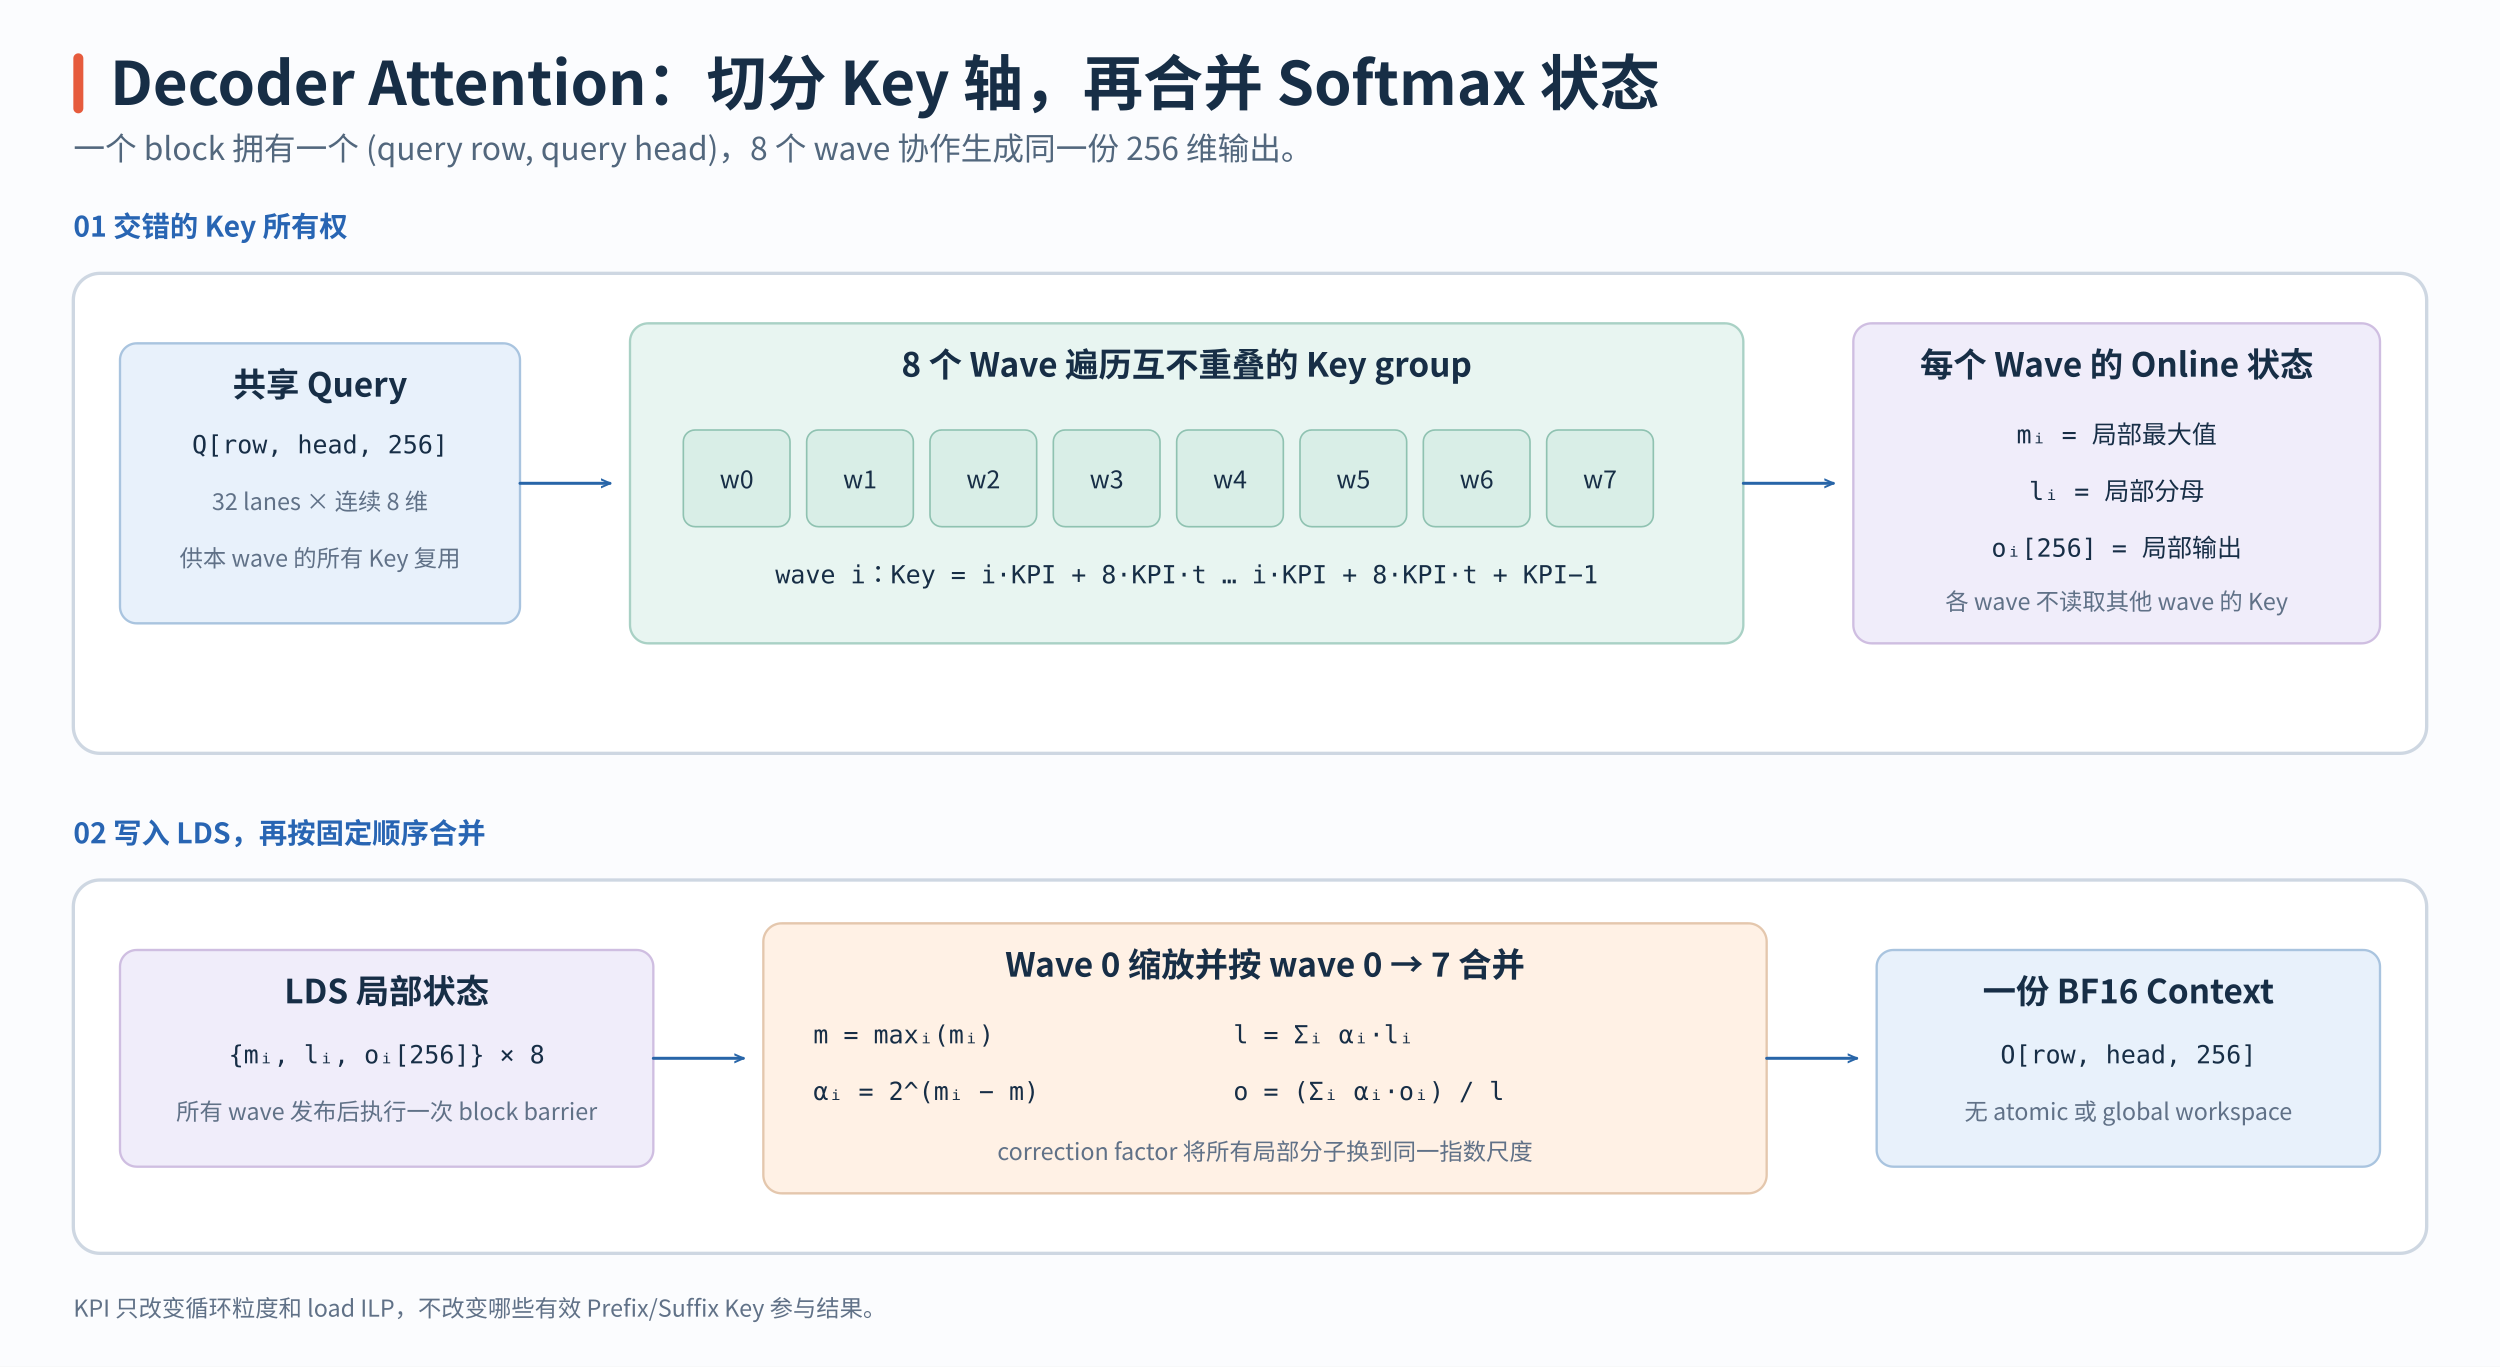
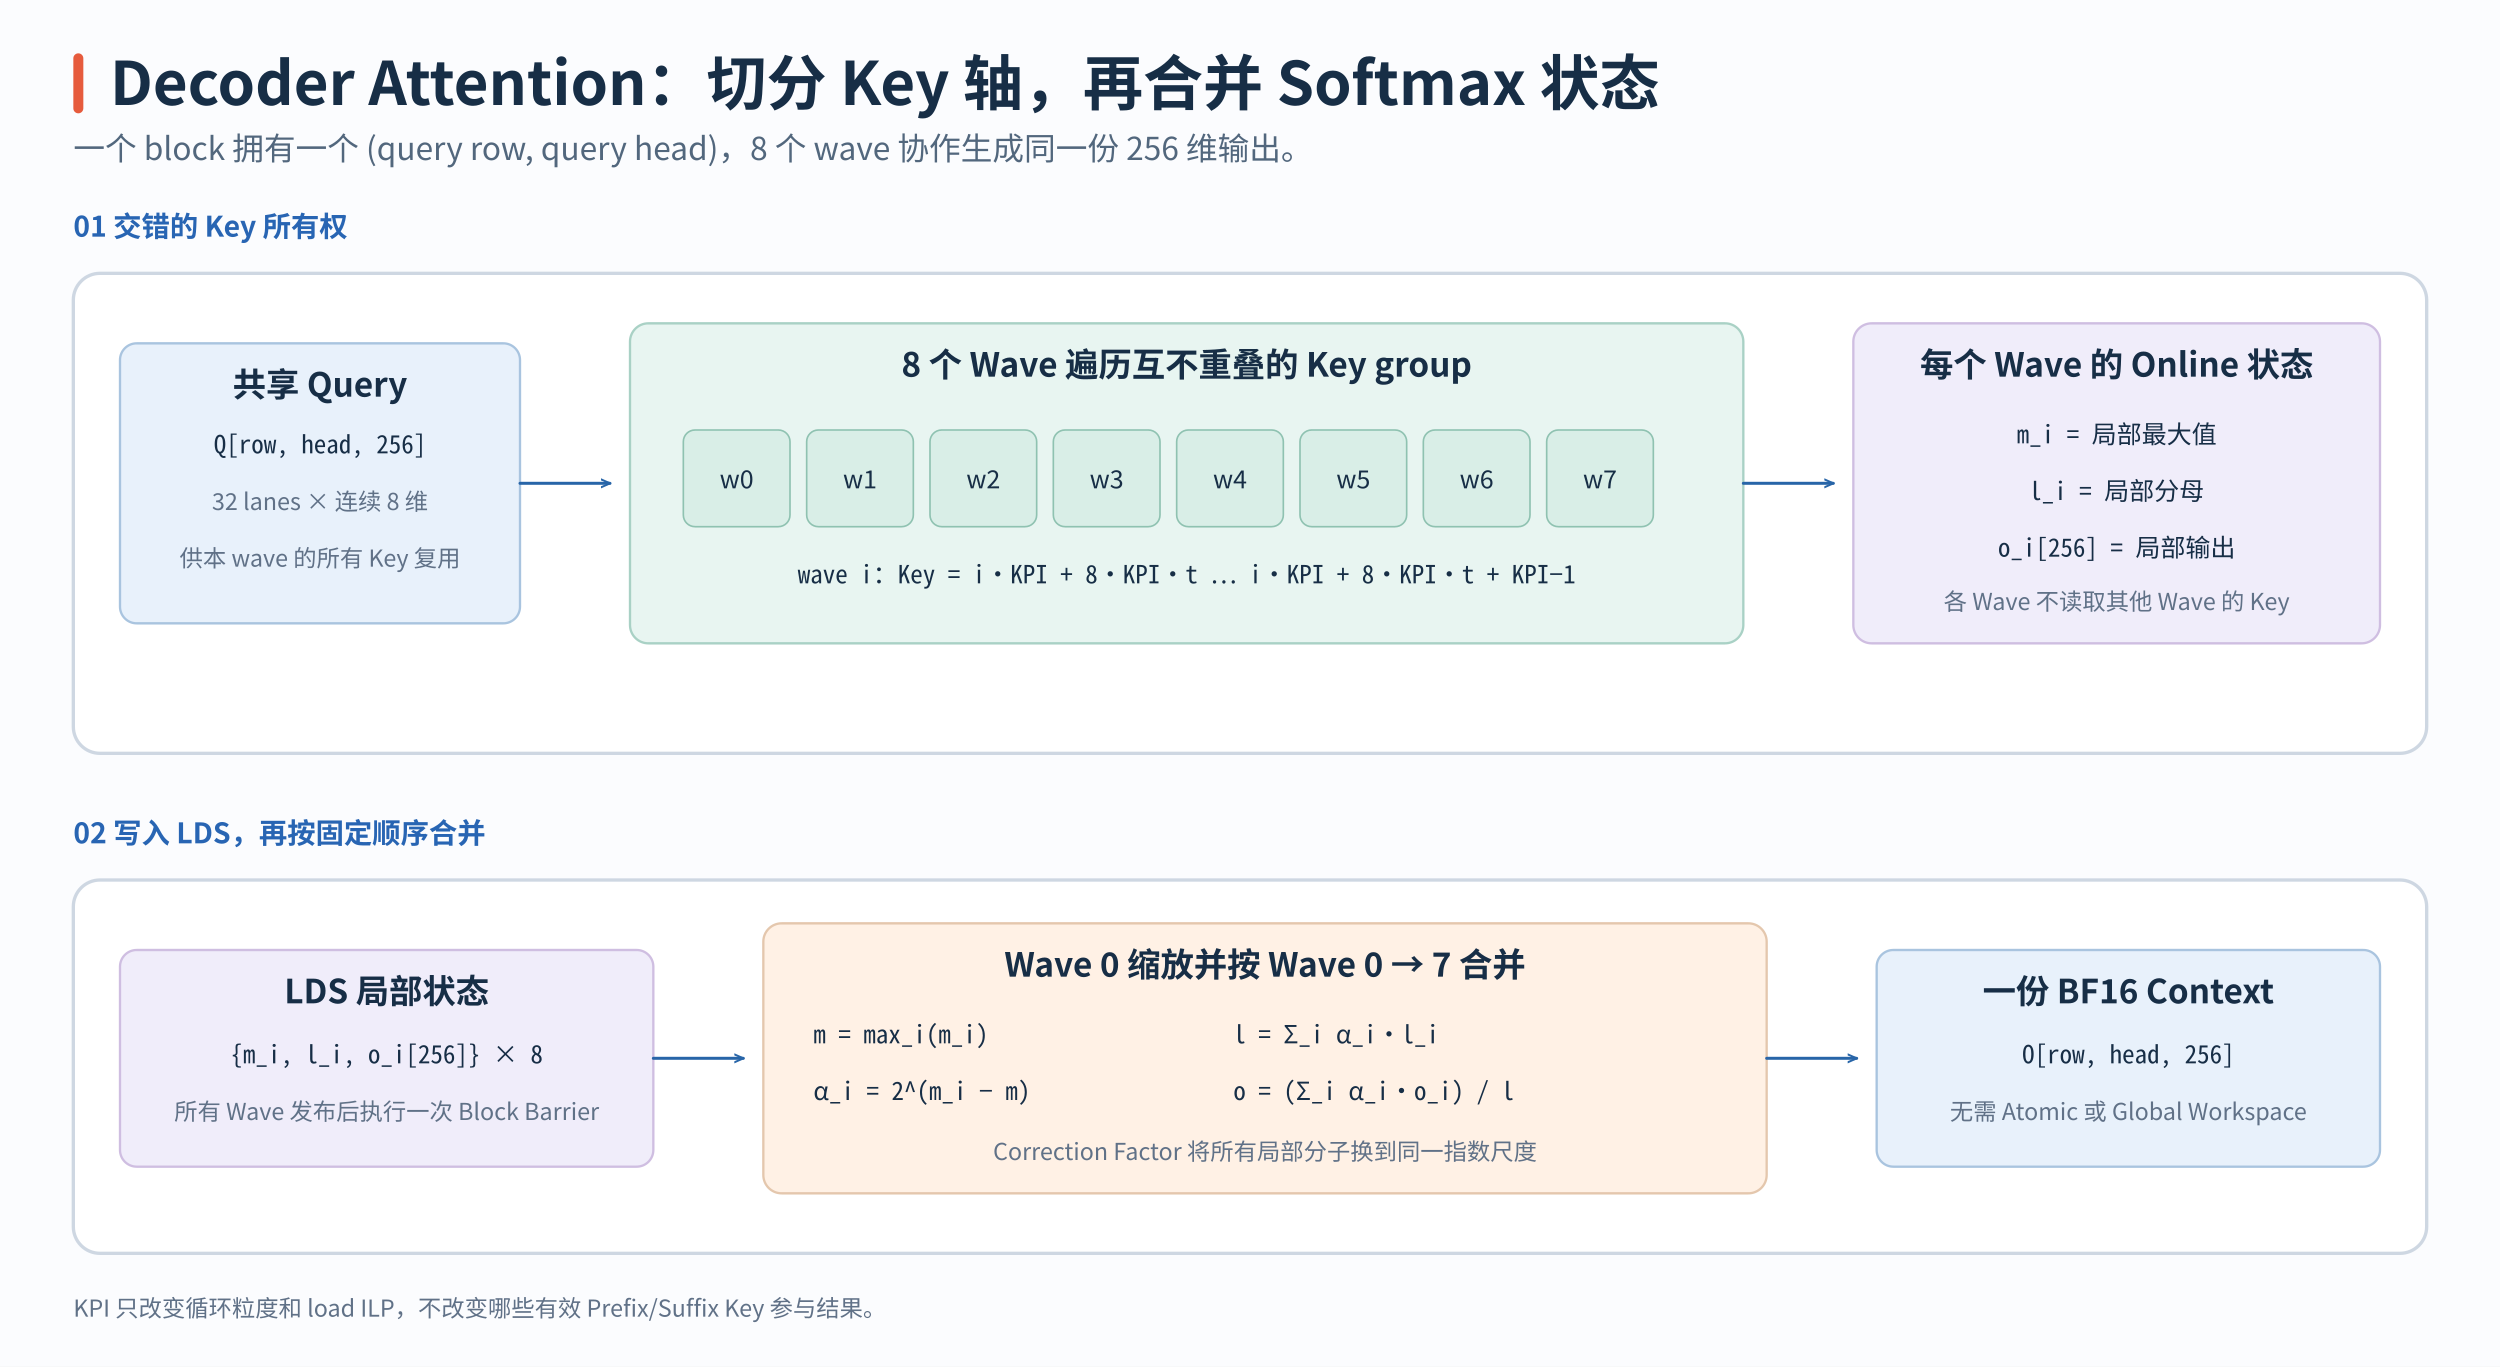
<svg xmlns="http://www.w3.org/2000/svg" width="1500" height="820" viewBox="0 0 1500 820" role="img" aria-labelledby="title desc">
  <defs>
    <marker id="a" markerUnits="userSpaceOnUse" markerWidth="6" markerHeight="6" refX="5.4" refY="3" orient="auto">
      <path d="M0 .6L5.4 3 0 5.4" fill="none" stroke="#2865a8" stroke-width="1.2" stroke-linecap="round" stroke-linejoin="round" />
    </marker>
  </defs>
-   <style>@font-face{font-family:"LXGW WenKai GB Screen";src:url("../fonts/LXGWWenKaiGBScreen.ttf")}text{font-family:"LXGW WenKai GB Screen","Noto Sans CJK SC",sans-serif;fill:#172e46}.title{font-size:36px;font-weight:700}.sub{font-size:19px;fill:#52677d}.eye{font-size:17px;font-weight:700;fill:#2865b3}.h{font-size:20px;font-weight:700}.b{font-size:16px}.s{font-size:14px;fill:#607187}.m{font-family:Consolas,"LXGW WenKai GB Screen",monospace;font-size:15px}.card{fill:#fff;stroke:#ced7e2;stroke-width:2}.blue{fill:#e8f1fb;stroke:#a9c4df;stroke-width:1.4}.green{fill:#e8f5f1;stroke:#a9d1c5;stroke-width:1.4}.purple{fill:#f0edfa;stroke:#cfbee1;stroke-width:1.4}.orange{fill:#fff1e5;stroke:#e4c7ad;stroke-width:1.4}.gray{fill:#f5f7fa;stroke:#ced7e2;stroke-width:1.4}.f{fill:none;stroke:#2865a8;stroke-width:1.8;stroke-linecap:round;stroke-linejoin:round;marker-end:url(#a)}</style>
+   <style>@font-face{font-family:"LXGW WenKai GB Screen";src:url("../fonts/LXGWWenKaiGBScreen.ttf")}text{font-family:"Noto Sans CJK SC","LXGW WenKai GB Screen",sans-serif;fill:#172e46}.title{font-size:36px;font-weight:700}.sub{font-size:19px;fill:#52677d}.eye{font-size:17px;font-weight:700;fill:#2865b3}.h{font-size:20px;font-weight:700}.b{font-size:16px}.s{font-size:14px;fill:#607187}.m{font-family:"Noto Sans Mono CJK SC",Consolas,"LXGW WenKai GB Screen",monospace;font-size:15px}.card{fill:#fff;stroke:#ced7e2;stroke-width:2}.blue{fill:#e8f1fb;stroke:#a9c4df;stroke-width:1.4}.green{fill:#e8f5f1;stroke:#a9d1c5;stroke-width:1.4}.purple{fill:#f0edfa;stroke:#cfbee1;stroke-width:1.4}.orange{fill:#fff1e5;stroke:#e4c7ad;stroke-width:1.4}.gray{fill:#f5f7fa;stroke:#ced7e2;stroke-width:1.4}.f{fill:none;stroke:#2865a8;stroke-width:1.8;stroke-linecap:round;stroke-linejoin:round;marker-end:url(#a)}</style>
  <rect width="1500" height="820" fill="#fbfcfe" />
  <rect x="44" y="32" width="6" height="36" rx="3" fill="#e65b3d" />
  <text x="66" y="63" class="title">Decoder Attention：切分 Key 轴，再合并 Softmax 状态</text>
  <text x="44" y="96" class="sub">一个 block 拥有一个 (query row, query head)，8 个 wave 协作生成同一份 256 维输出。</text>
  <text x="44" y="142" class="eye">01  交错的 Key 所有权</text>
  <rect x="44" y="164" width="1412" height="288" rx="16" class="card" />
  <rect x="72" y="206" width="240" height="168" rx="10" class="blue" />
  <text x="192" y="238" text-anchor="middle" class="h">共享 Query</text>
  <text x="192" y="272" text-anchor="middle" class="m">Q[row, head, 256]</text>
  <text x="192" y="306" text-anchor="middle" class="s">32 lanes × 连续 8 维</text>
  <text x="192" y="340" text-anchor="middle" class="s">供本 wave 的所有 Key 复用</text>
  <path d="M312 290H366" class="f" />
  <rect x="378" y="194" width="668" height="192" rx="11" class="green" />
  <text x="712" y="226" text-anchor="middle" class="h">8 个 Wave 遍历互不重叠的 Key group</text>
  <g transform="translate(410 258)">
    <rect x="0" width="64" height="58" rx="7" fill="#d9eee7" stroke="#8fc2b1" />
    <rect x="74" width="64" height="58" rx="7" fill="#d9eee7" stroke="#8fc2b1" />
    <rect x="148" width="64" height="58" rx="7" fill="#d9eee7" stroke="#8fc2b1" />
    <rect x="222" width="64" height="58" rx="7" fill="#d9eee7" stroke="#8fc2b1" />
    <rect x="296" width="64" height="58" rx="7" fill="#d9eee7" stroke="#8fc2b1" />
    <rect x="370" width="64" height="58" rx="7" fill="#d9eee7" stroke="#8fc2b1" />
    <rect x="444" width="64" height="58" rx="7" fill="#d9eee7" stroke="#8fc2b1" />
    <rect x="518" width="64" height="58" rx="7" fill="#d9eee7" stroke="#8fc2b1" />
  </g>
  <g class="m" text-anchor="middle">
    <text x="442" y="293">w0</text>
    <text x="516" y="293">w1</text>
    <text x="590" y="293">w2</text>
    <text x="664" y="293">w3</text>
    <text x="738" y="293">w4</text>
    <text x="812" y="293">w5</text>
    <text x="886" y="293">w6</text>
    <text x="960" y="293">w7</text>
  </g>
  <text x="712" y="350" text-anchor="middle" class="m">wave i：Key = i·KPI + 8·KPI·t … i·KPI + 8·KPI·t + KPI−1</text>
  <path d="M1046 290H1100" class="f" />
  <rect x="1112" y="194" width="316" height="192" rx="11" class="purple" />
  <text x="1270" y="226" text-anchor="middle" class="h">每个 Wave 的 Online 状态</text>
-   <text x="1270" y="266" text-anchor="middle" class="m">mᵢ = 局部最大值</text>
-   <text x="1270" y="300" text-anchor="middle" class="m">lᵢ = 局部分母</text>
-   <text x="1270" y="334" text-anchor="middle" class="m">oᵢ[256] = 局部输出</text>
-   <text x="1270" y="366" text-anchor="middle" class="s">各 wave 不读取其他 wave 的 Key</text>
+   <text x="1270" y="266" text-anchor="middle" class="m">m_i = 局部最大值</text>
+   <text x="1270" y="300" text-anchor="middle" class="m">l_i = 局部分母</text>
+   <text x="1270" y="334" text-anchor="middle" class="m">o_i[256] = 局部输出</text>
+   <text x="1270" y="366" text-anchor="middle" class="s">各 Wave 不读取其他 Wave 的 Key</text>
  <text x="44" y="506" class="eye">02  写入 LDS，再按固定顺序合并</text>
  <rect x="44" y="528" width="1412" height="224" rx="16" class="card" />
  <rect x="72" y="570" width="320" height="130" rx="10" class="purple" />
  <text x="232" y="602" text-anchor="middle" class="h">LDS 局部状态</text>
-   <text x="232" y="638" text-anchor="middle" class="m">{mᵢ, lᵢ, oᵢ[256]} × 8</text>
-   <text x="232" y="672" text-anchor="middle" class="s">所有 wave 发布后执行一次 block barrier</text>
+   <text x="232" y="638" text-anchor="middle" class="m">{m_i, l_i, o_i[256]} × 8</text>
+   <text x="232" y="672" text-anchor="middle" class="s">所有 Wave 发布后执行一次 Block Barrier</text>
  <path d="M392 635H446" class="f" />
  <rect x="458" y="554" width="602" height="162" rx="11" class="orange" />
-   <text x="759" y="586" text-anchor="middle" class="h">Wave 0 缩放并按 wave 0 → 7 合并</text>
-   <text x="488" y="626" class="m">m = maxᵢ(mᵢ)</text>
-   <text x="488" y="660" class="m">αᵢ = 2^(mᵢ − m)</text>
-   <text x="740" y="626" class="m">l = Σᵢ αᵢ·lᵢ</text>
-   <text x="740" y="660" class="m">o = (Σᵢ αᵢ·oᵢ) / l</text>
-   <text x="759" y="696" text-anchor="middle" class="s">correction factor 将所有局部分子换到同一指数尺度</text>
+   <text x="759" y="586" text-anchor="middle" class="h">Wave 0 缩放并按 Wave 0 → 7 合并</text>
+   <text x="488" y="626" class="m">m = max_i(m_i)</text>
+   <text x="488" y="660" class="m">α_i = 2^(m_i − m)</text>
+   <text x="740" y="626" class="m">l = Σ_i α_i·l_i</text>
+   <text x="740" y="660" class="m">o = (Σ_i α_i·o_i) / l</text>
+   <text x="759" y="696" text-anchor="middle" class="s">Correction Factor 将所有局部分子换到同一指数尺度</text>
  <path d="M1060 635H1114" class="f" />
  <rect x="1126" y="570" width="302" height="130" rx="10" class="blue" />
  <text x="1277" y="602" text-anchor="middle" class="h">一份 BF16 Context</text>
  <text x="1277" y="638" text-anchor="middle" class="m">O[row, head, 256]</text>
-   <text x="1277" y="672" text-anchor="middle" class="s">无 atomic 或 global workspace</text>
+   <text x="1277" y="672" text-anchor="middle" class="s">无需 Atomic 或 Global Workspace</text>
  <text x="44" y="790" class="s">KPI 只改变循环粒度和 load ILP，不改变哪些有效 Prefix/Suffix Key 参与结果。</text>
</svg>
